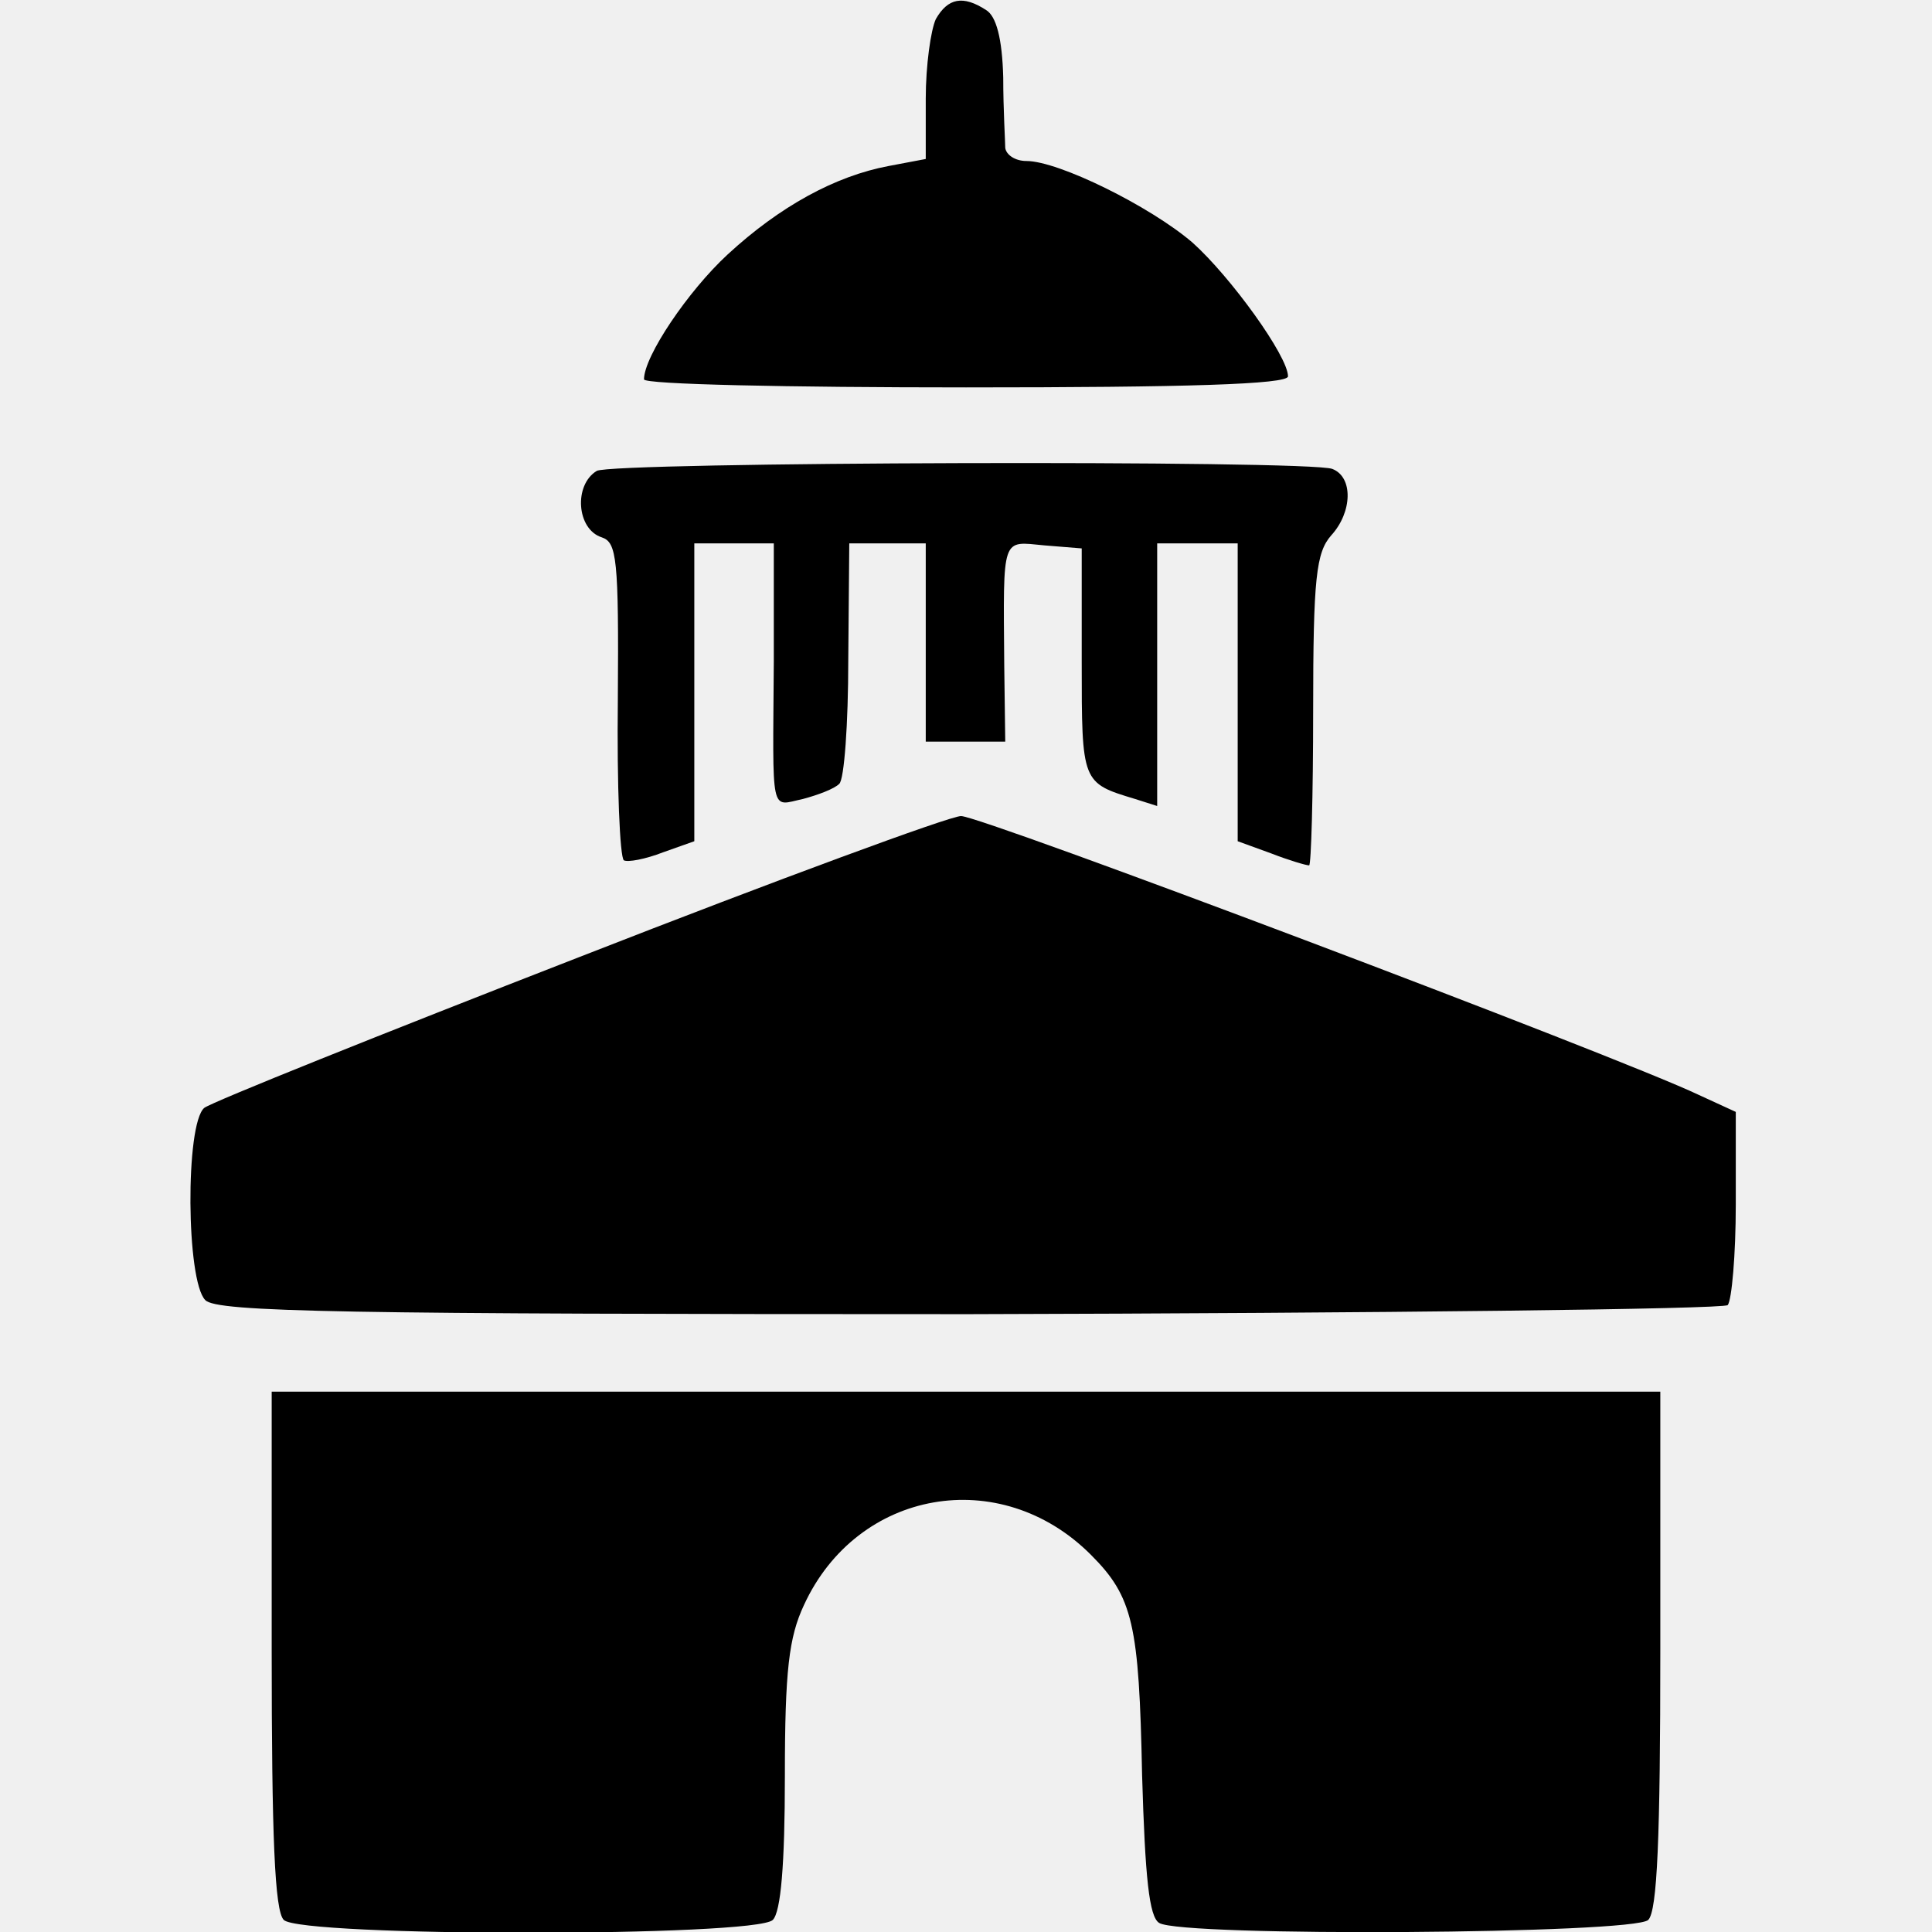
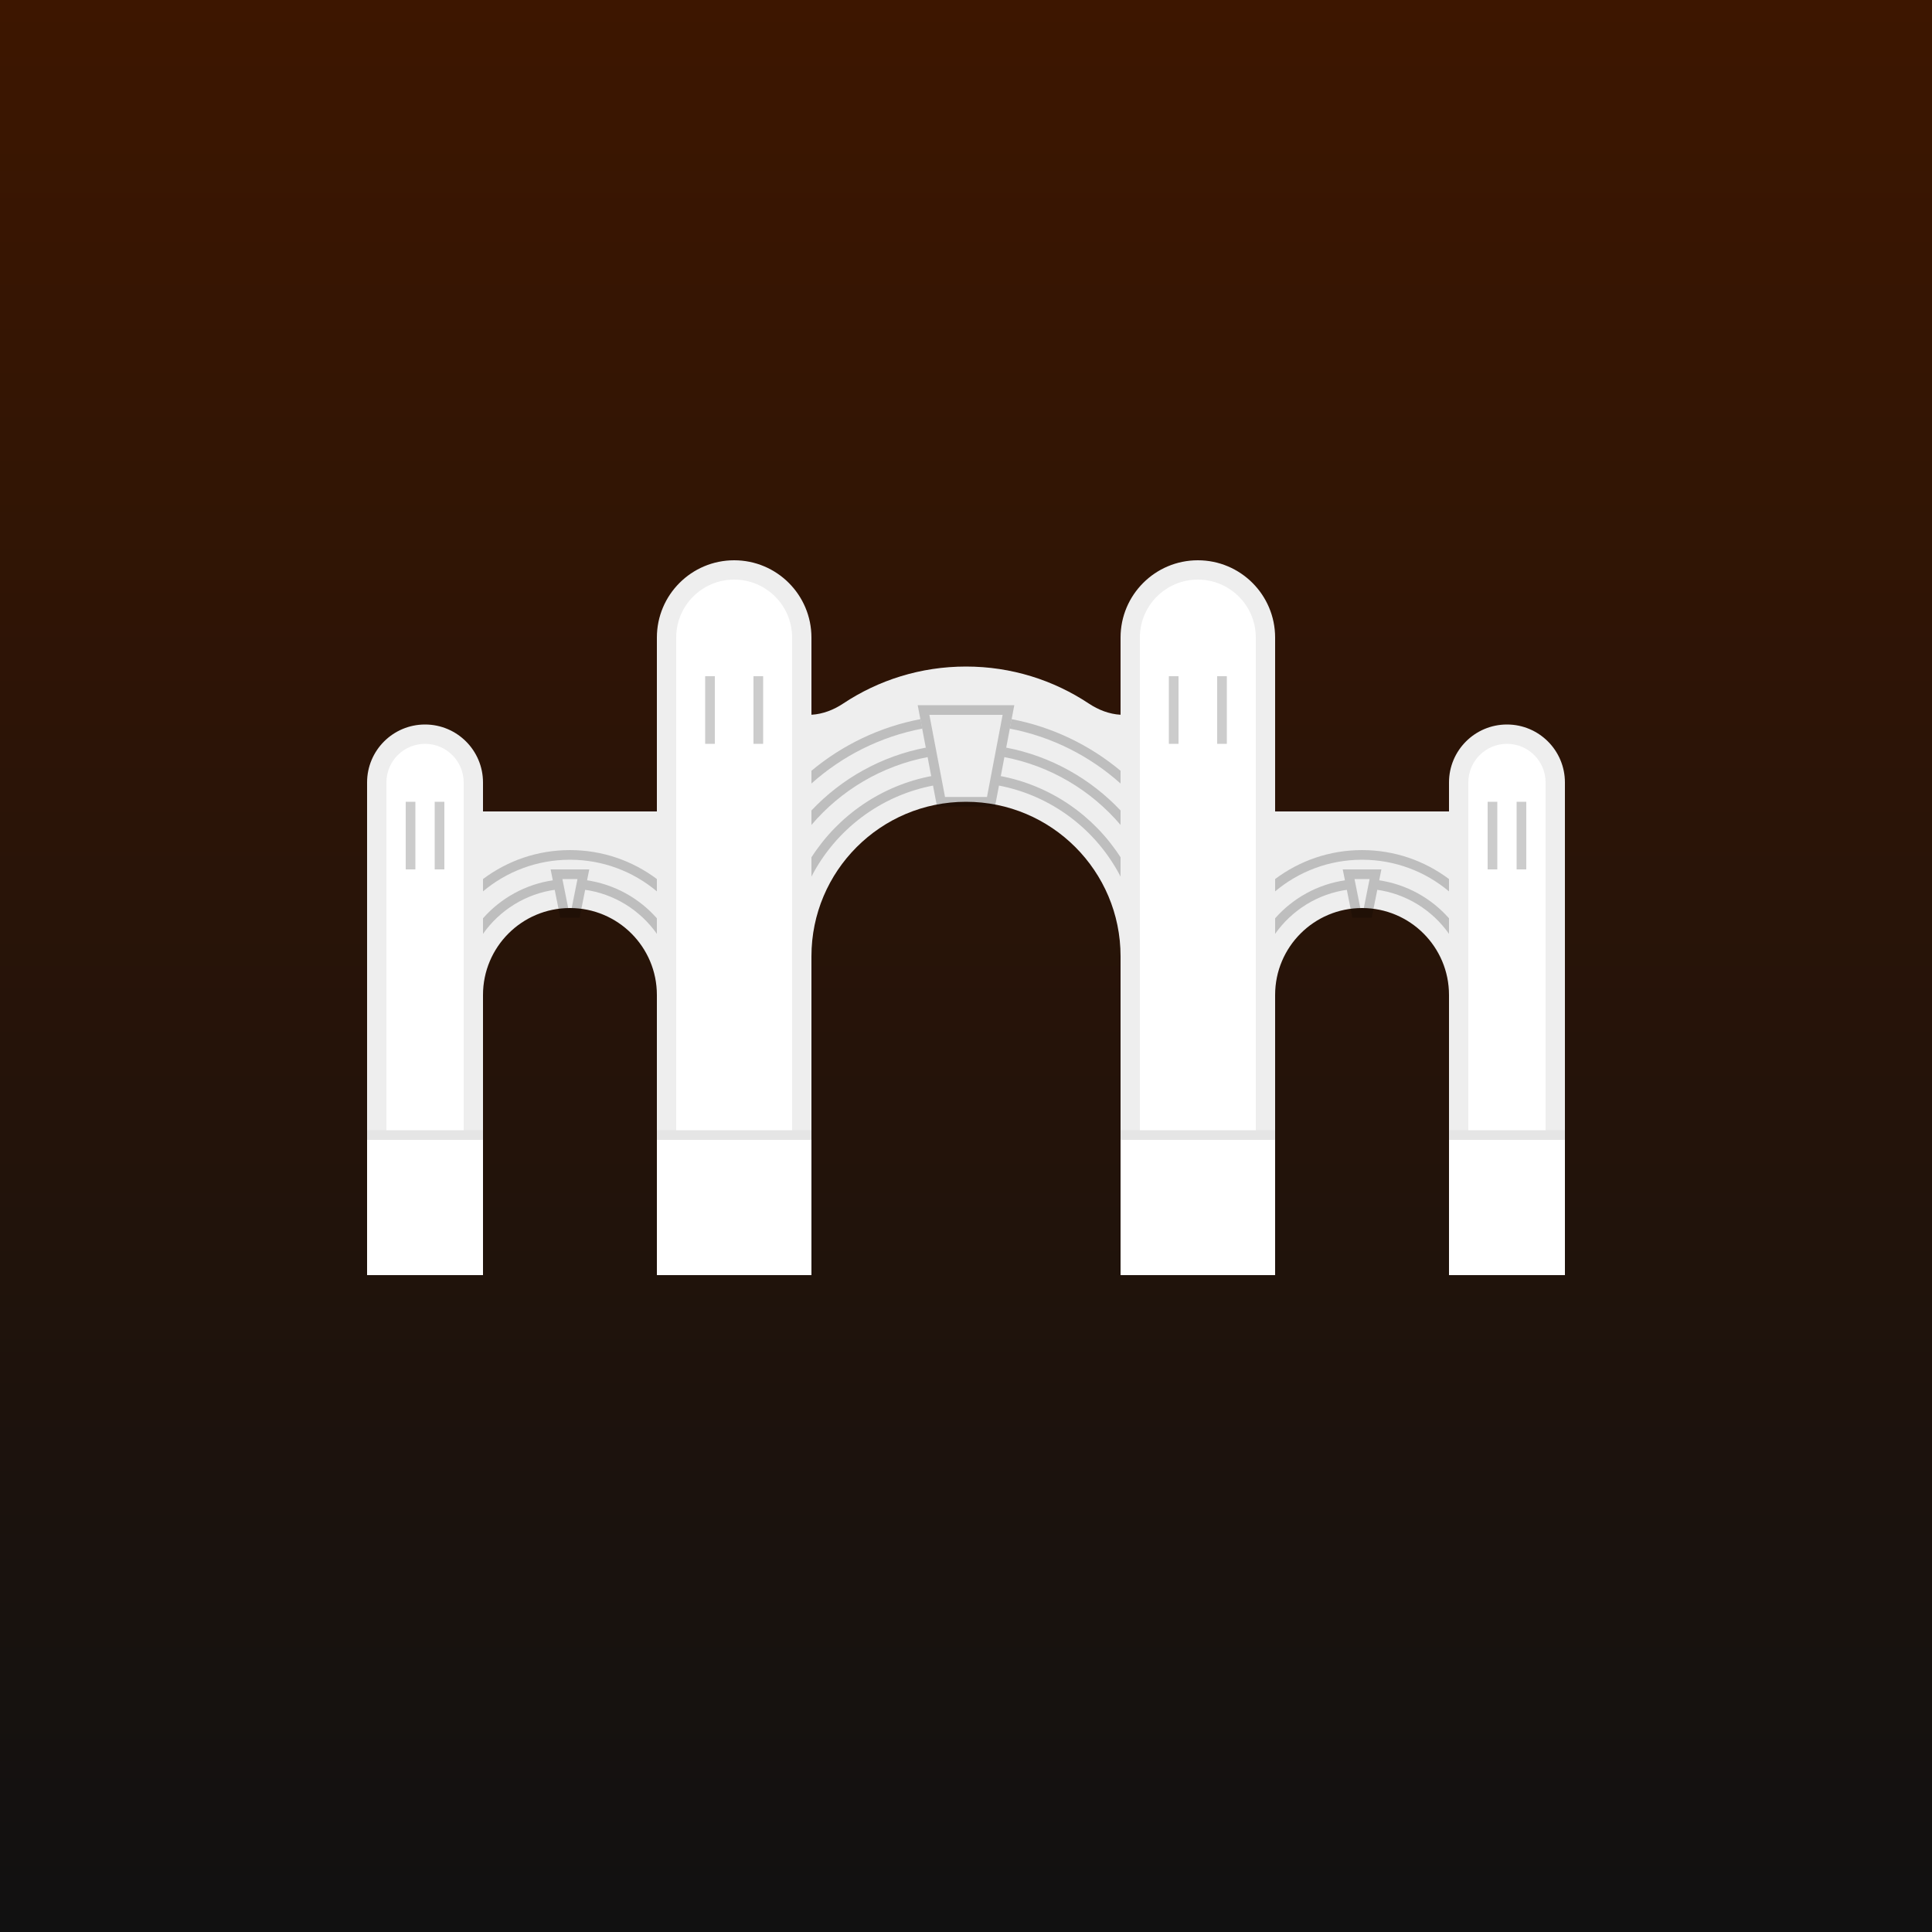
- <svg xmlns="http://www.w3.org/2000/svg" version="1.0" width="192pt" height="192pt" viewBox="0 0 192 192" preserveAspectRatio="xMidYMid meet">
-   <g transform="translate(0,192) scale(0.1,-0.1)" fill="#000000" stroke="none">
-     <path d="M930 1901 c-5 -11 -10 -46 -10 -79 l0 -60 -37 -7 c-53 -10 -108 -40 -160 -88 -39 -36 -83 -101 -83 -124 0 -5 144 -8 320 -8 218 0 320 3 320 11 0 20 -57 99 -95 133 -42 36 -133 81 -165 81 -11 0 -20 6 -21 13 0 6 -2 38 -2 70 -1 39 -7 61 -17 67 -23 15 -38 12 -50 -9z" />
-     <path d="M593 1452 c-23 -14 -20 -58 5 -66 15 -5 17 -21 16 -161 -1 -86 2 -157 6 -160 4 -2 21 1 39 8 l31 11 0 148 0 148 40 0 39 0 0 -117 c-1 -156 -4 -144 29 -137 15 4 31 10 36 15 5 4 9 60 9 123 l1 116 38 0 38 0 0 -99 0 -98 39 0 40 0 -1 76 c-1 130 -3 123 40 119 l37 -3 0 -113 c0 -120 0 -120 53 -136 l22 -7 0 130 0 131 40 0 40 0 0 -148 0 -148 33 -12 c18 -7 35 -12 38 -12 2 0 4 69 4 154 0 132 3 157 18 174 21 23 22 58 1 66 -23 9 -717 7 -731 -2z" />
-     <path d="M576 969 c-198 -77 -365 -144 -373 -150 -19 -16 -18 -172 1 -191 11 -12 138 -14 759 -14 410 1 749 5 754 9 4 5 8 50 8 100 l0 92 -37 17 c-82 39 -715 278 -733 277 -11 0 -182 -63 -379 -140z" />
-     <path d="M270 281 c0 -187 3 -260 12 -269 17 -17 469 -17 486 0 8 8 12 55 12 143 0 105 4 138 19 170 53 115 195 140 285 50 42 -42 48 -69 51 -219 3 -102 7 -141 17 -147 22 -14 472 -11 486 3 9 9 12 82 12 269 l0 256 -690 0 -690 0 0 -256z" />
+ <svg xmlns="http://www.w3.org/2000/svg" width="200" height="200" viewBox="0 0 200 200" fill="none">
+   <path d="M0 0H200V200H0V0Z" fill="url(#paint0_linear)" />
+   <path fill-rule="evenodd" clip-rule="evenodd" d="M84 66C84 61.582 80.418 58 76 58C71.582 58 68 61.582 68 66V84H50V81C50 77.686 47.314 75 44 75C40.686 75 38 77.686 38 81V132H50V103C50 98.029 54.029 94 59 94C63.971 94 68 98.029 68 103V132H84V108.523V99C84 90.163 91.163 83 100 83C108.837 83 116 90.163 116 99V108.523V132H132V103C132 98.029 136.029 94 141 94C145.971 94 150 98.029 150 103V132H162V81C162 77.686 159.314 75 156 75C152.686 75 150 77.686 150 81V84H132V66C132 61.582 128.418 58 124 58C119.582 58 116 61.582 116 66V73.991C114.823 73.925 113.698 73.485 112.712 72.829C109.07 70.409 104.7 69 100 69C95.3 69 90.93 70.409 87.288 72.829C86.302 73.485 85.177 73.925 84 73.991V66Z" fill="#EEEEEE" />
+   <rect x="68" y="118" width="16" height="14" fill="white" />
+   <rect x="116" y="118" width="16" height="14" fill="white" />
+   <rect x="150" y="118" width="12" height="14" fill="white" />
+   <rect x="38" y="118" width="12" height="14" fill="white" />
+   <rect x="152" y="81" width="8" height="36" fill="white" />
+   <circle cx="156" cy="81" r="4" fill="white" />
+   <rect x="118" y="66" width="12" height="51" fill="white" />
+   <circle cx="124" cy="66" r="6" fill="white" />
+   <rect x="70" y="66" width="12" height="51" fill="white" />
+   <circle cx="76" cy="66" r="6" fill="white" />
+   <rect x="40" y="81" width="8" height="36" fill="white" />
+   <circle cx="44" cy="81" r="4" fill="white" />
+   <g opacity="0.2">
+     <path fill-rule="evenodd" clip-rule="evenodd" d="M95.289 74.443C91.049 75.252 87.188 77.132 84 79.79V81.111C87.18 78.265 91.123 76.254 95.485 75.424L95.289 74.443ZM104.515 75.424L104.711 74.443C108.951 75.252 112.812 77.132 116 79.79V81.111C112.82 78.265 108.877 76.254 104.515 75.424ZM95.877 77.386C91.238 78.265 87.115 80.601 84 83.9V85.398C87.045 81.819 91.27 79.275 96.073 78.367L95.877 77.386ZM103.927 78.367L104.123 77.386C108.762 78.265 112.886 80.601 116 83.9V85.398C112.955 81.819 108.73 79.275 103.927 78.367ZM96.466 80.328C91.241 81.311 86.771 84.433 84 88.749V90.746C86.502 85.905 91.137 82.345 96.662 81.309L96.466 80.328ZM103.338 81.309L103.534 80.328C108.759 81.311 113.229 84.433 116 88.749V90.746C113.498 85.905 108.863 82.345 103.338 81.309Z" fill="black" />
+     <path d="M97.414 83L95.604 73.5H104.396L102.586 83H97.414Z" stroke="black" />
+     <path fill-rule="evenodd" clip-rule="evenodd" d="M141 88C144.377 88 147.493 89.116 150 90.999V92.276C147.566 90.231 144.427 89 141 89C137.573 89 134.434 90.231 132 92.276V90.999C134.507 89.116 137.623 88 141 88ZM142.719 91.122C145.605 91.536 148.159 92.977 150 95.062V96.674C148.277 94.227 145.581 92.514 142.475 92.098L142.719 91.122ZM139.281 91.122C136.395 91.536 133.841 92.977 132 95.062V96.674C133.723 94.227 136.419 92.514 139.525 92.098L139.281 91.122Z" fill="black" />
+     <path d="M141.59 94.5H140.41L139.61 90.5H142.39L141.59 94.5Z" stroke="black" />
+     <path fill-rule="evenodd" clip-rule="evenodd" d="M59 88C62.377 88 65.493 89.116 68 90.999V92.276C65.567 90.231 62.427 89 59 89C55.573 89 52.434 90.231 50 92.276V90.999C52.507 89.116 55.623 88 59 88ZM60.719 91.122C63.605 91.536 66.159 92.977 68 95.062V96.674C66.277 94.227 63.581 92.514 60.475 92.098L60.719 91.122ZM57.281 91.122C54.395 91.536 51.841 92.977 50 95.062V96.674C51.723 94.227 54.419 92.514 57.525 92.098L57.281 91.122Z" fill="black" />
+     <path d="M59.59 94.5H58.41L57.61 90.5H60.39L59.59 94.5Z" stroke="black" />
+     <rect x="121" y="70" width="1" height="7" fill="black" />
+     <rect x="73" y="70" width="1" height="7" fill="black" />
+     <rect x="42" y="83" width="1" height="7" fill="black" />
+     <rect x="154" y="83" width="1" height="7" fill="black" />
+     <path d="M126 70H127V77H126V70Z" fill="black" />
+     <rect x="78" y="70" width="1" height="7" fill="black" />
+     <rect x="45" y="83" width="1" height="7" fill="black" />
+     <rect x="157" y="83" width="1" height="7" fill="black" />
+     <rect opacity="0.2" width="16" height="1" transform="matrix(1 0 0 -1 68 118)" fill="black" />
+     <rect opacity="0.2" width="16" height="1" transform="matrix(1 0 0 -1 116 118)" fill="black" />
+     <rect opacity="0.2" width="12" height="1" transform="matrix(1 0 0 -1 150 118)" fill="black" />
+     <rect opacity="0.2" width="12" height="1" transform="matrix(1 0 0 -1 38 118)" fill="black" />
  </g>
+   <defs>
+     <linearGradient id="paint0_linear" x1="100" y1="200" x2="100" y2="4.24683e-07" gradientUnits="userSpaceOnUse">
+       <stop stop-color="#111111" />
+       <stop offset="1" stop-color="#3D1600" />
+     </linearGradient>
+   </defs>
</svg>
